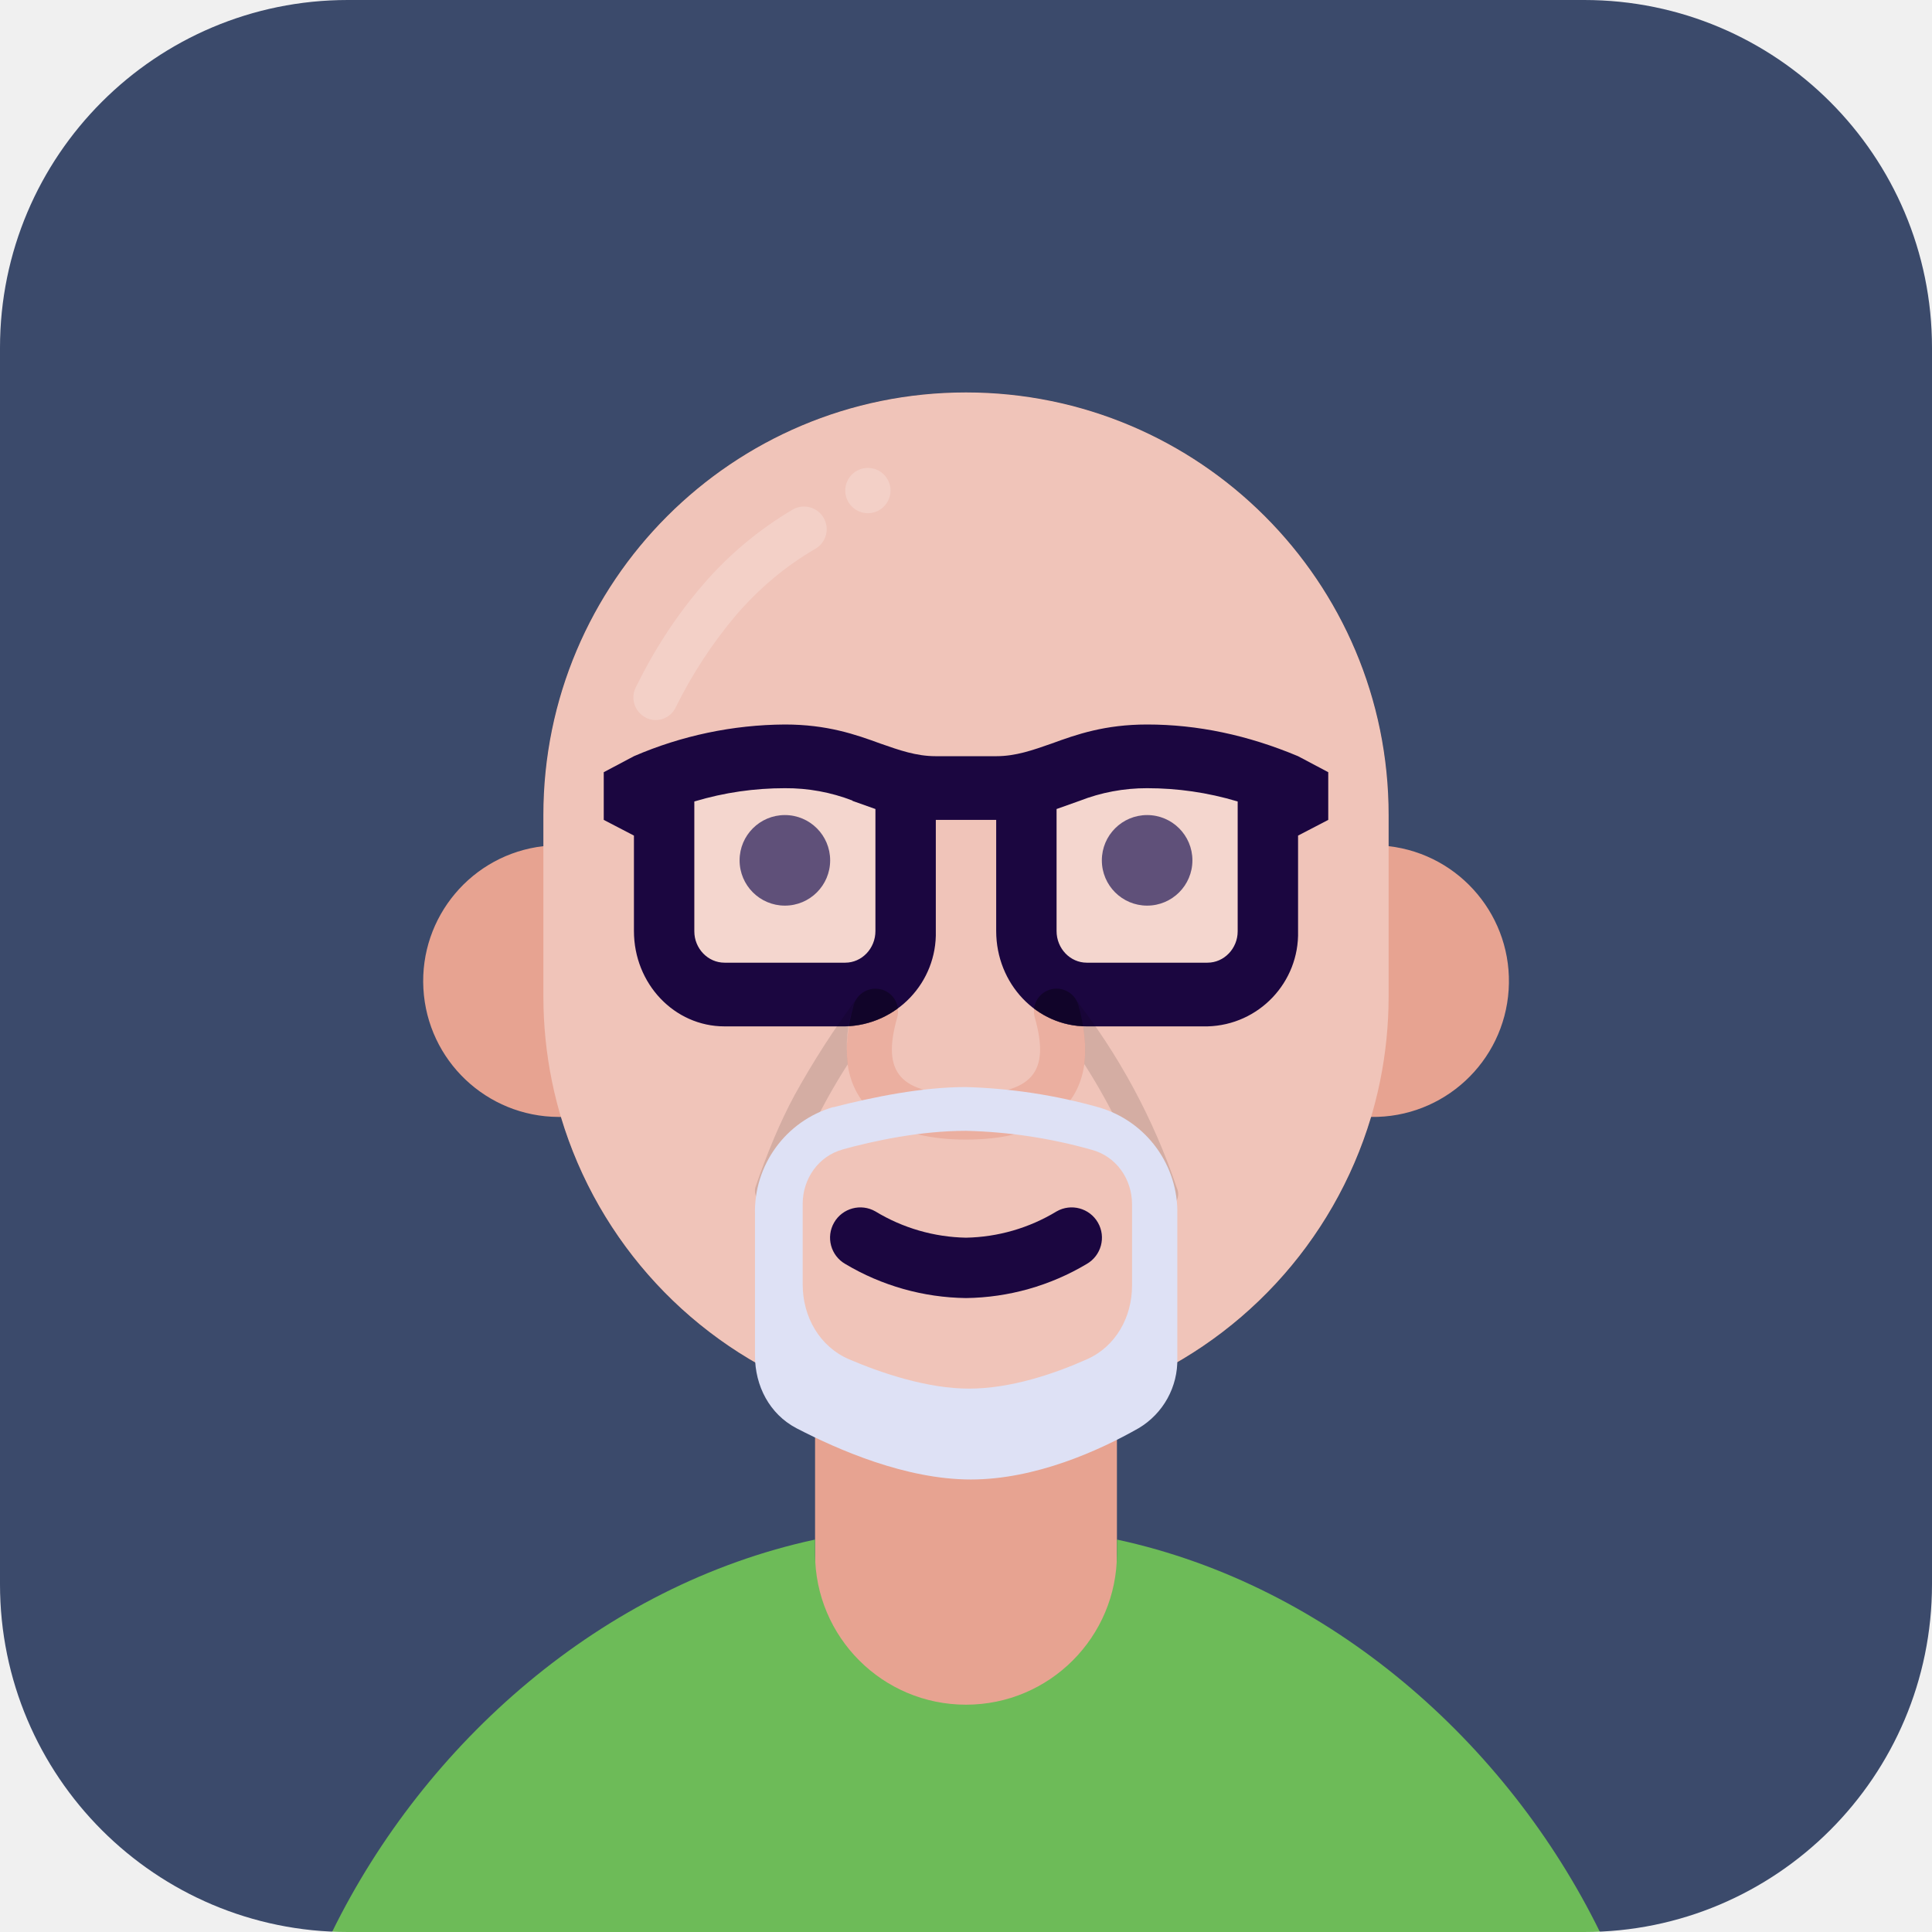
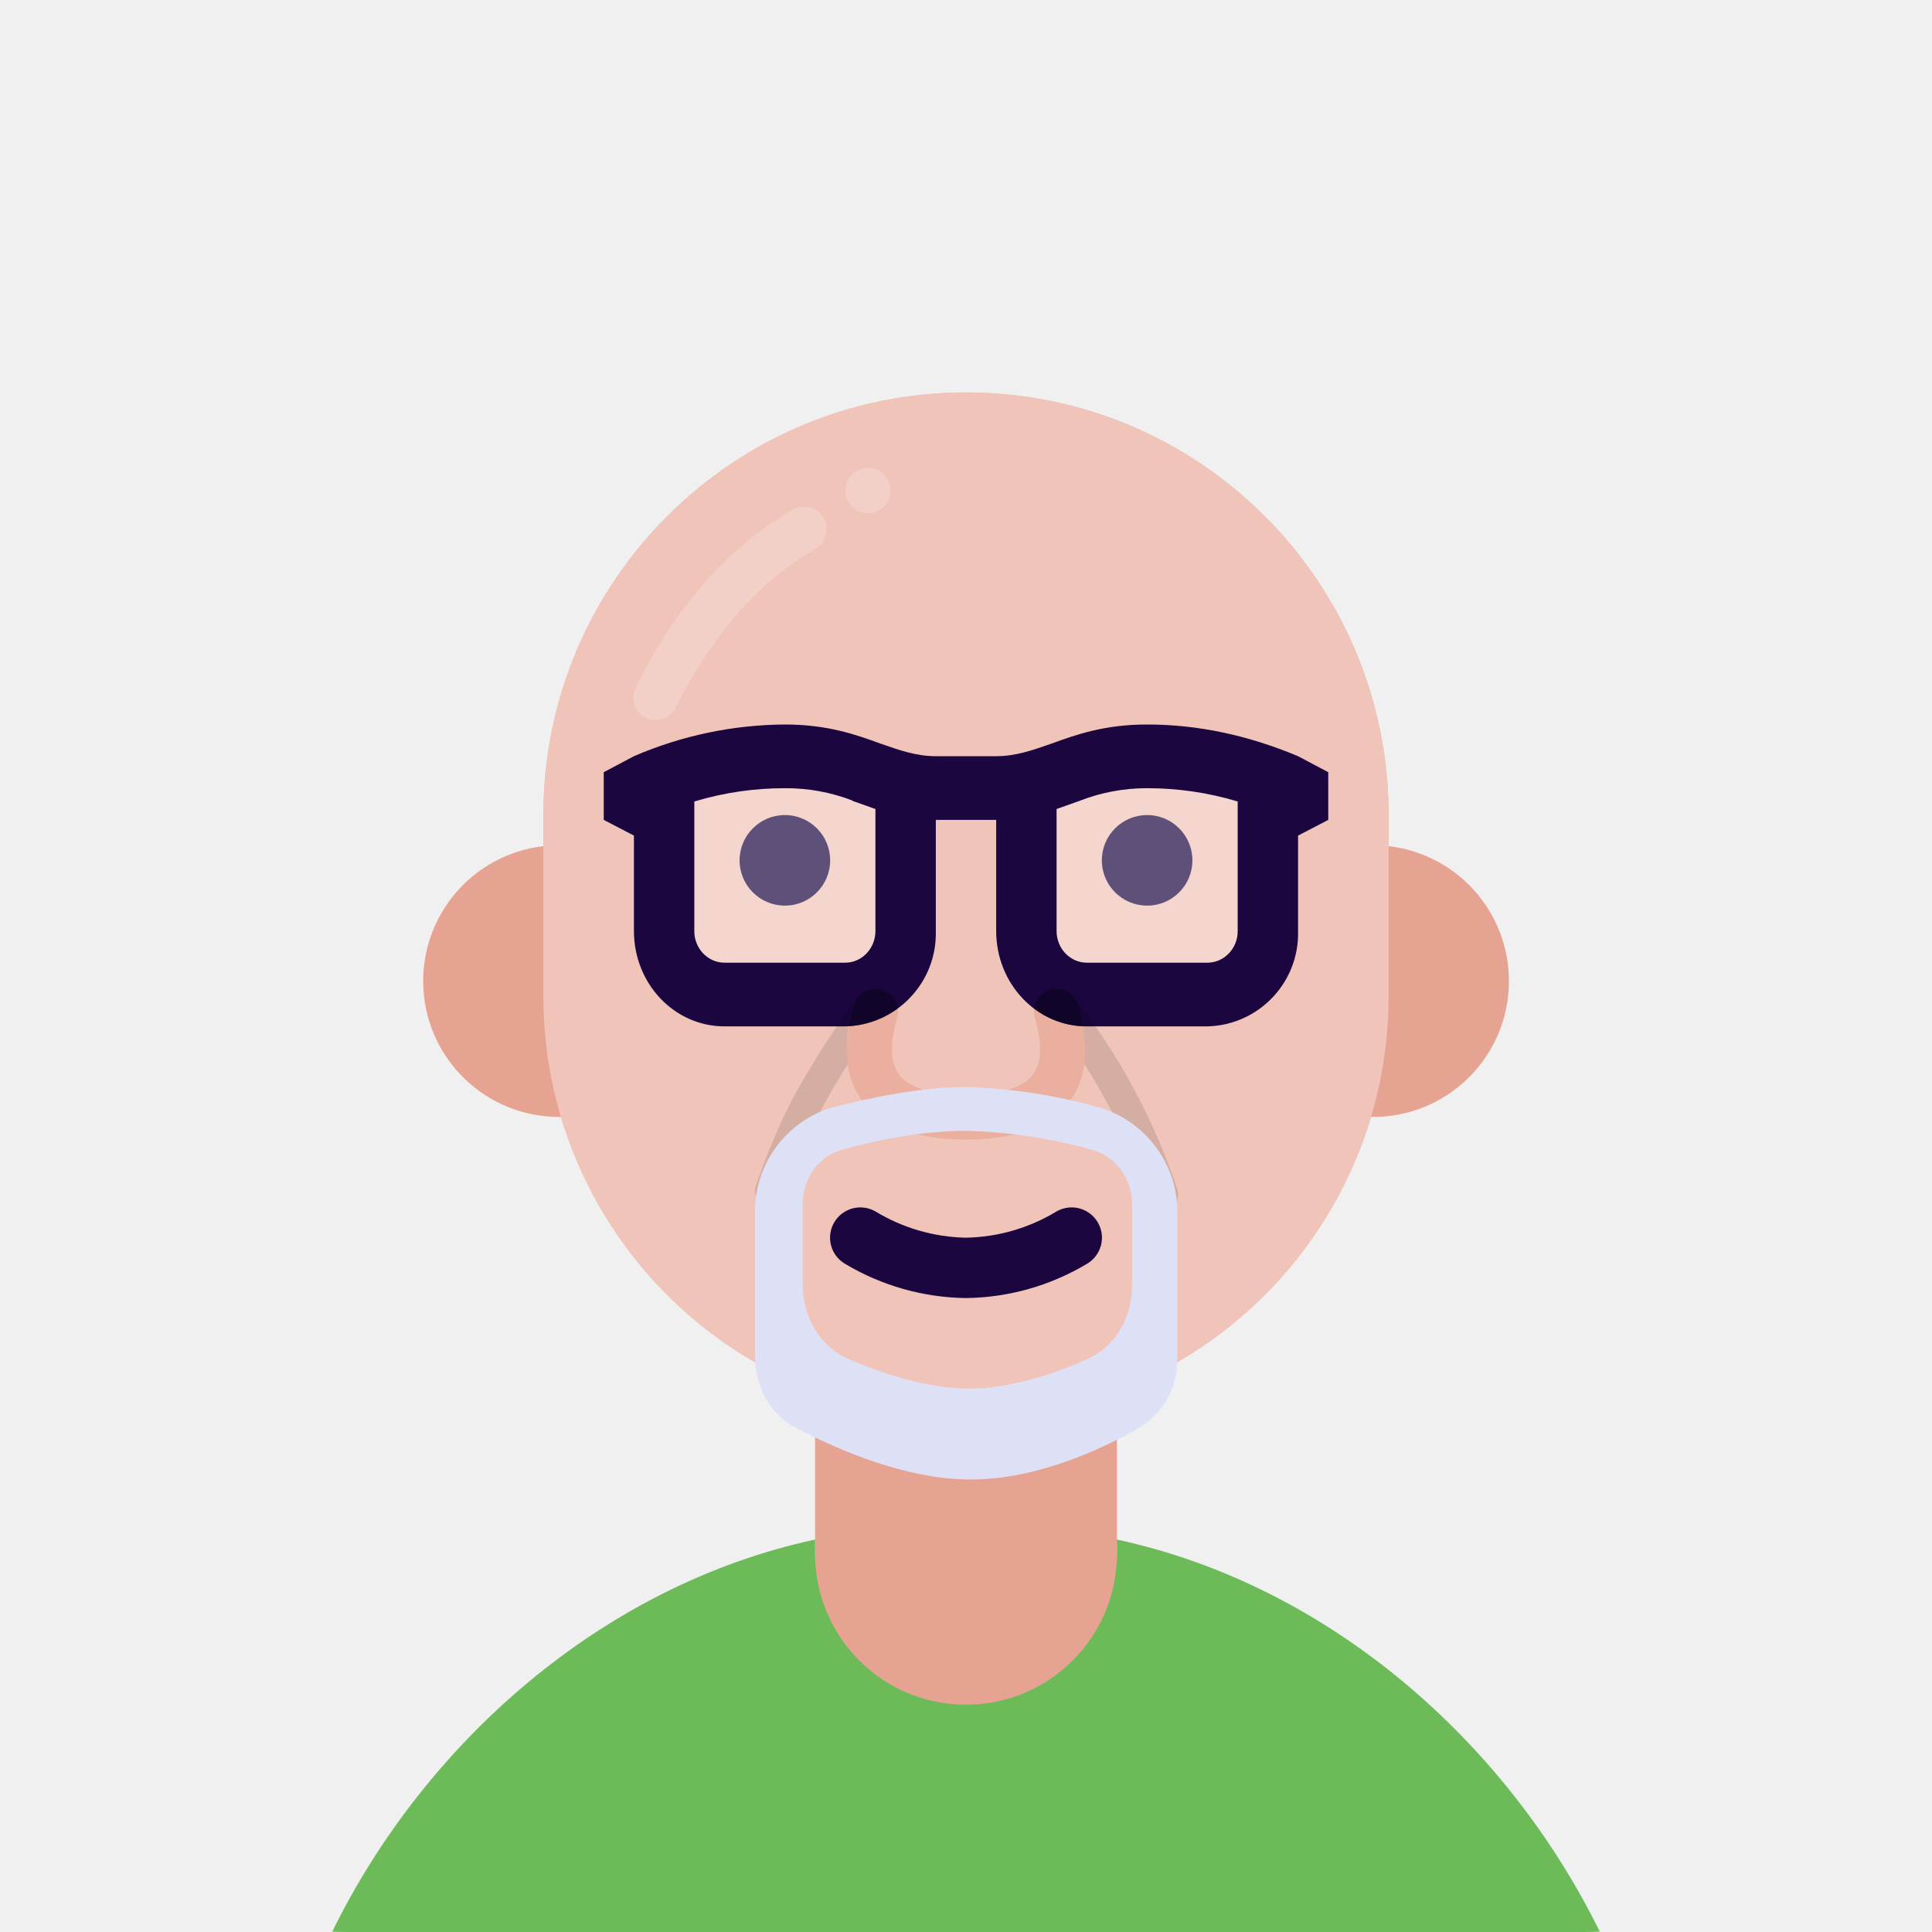
<svg xmlns="http://www.w3.org/2000/svg" viewBox="0 0 64 64" fill="none" shape-rendering="auto" width="128" height="128">
  <mask id="viewboxMask">
    <rect width="64" height="64" rx="11.52" ry="11.52" x="0" y="0" fill="#fff" />
  </mask>
  <g mask="url(#viewboxMask)">
-     <rect fill="#3b4a6b" width="64" height="64" x="0" y="0" />
    <path d="M37 46.08V52a5 5 0 0 1-10 0v-5.92A14.04 14.04 0 0 1 18.58 37h-.08a4.5 4.5 0 0 1-.5-8.97V27a14 14 0 1 1 28 0v1.03a4.5 4.5 0 0 1-.58 8.97A14.04 14.04 0 0 1 37 46.08Z" fill="#e7a391" />
    <mask id="personas-a" style="mask-type:luminance" maskUnits="userSpaceOnUse" x="14" y="13" width="36" height="44">
      <path d="M37 46.08V52a5 5 0 0 1-10 0v-5.92A14.04 14.04 0 0 1 18.58 37h-.08a4.5 4.5 0 0 1-.5-8.97V27a14 14 0 1 1 28 0v1.03a4.5 4.5 0 0 1-.58 8.97A14.04 14.04 0 0 1 37 46.08Z" fill="#fff" />
    </mask>
    <g mask="url(#personas-a)">
      <path d="M32 13a14 14 0 0 1 14 14v6a14 14 0 1 1-28 0v-6a14 14 0 0 1 14-14Z" fill="#fff" style="mix-blend-mode:overlay" opacity=".36" />
    </g>
    <g transform="translate(20 24)">
      <path d="M6 6a1.5 1.5 0 1 0 0-3 1.5 1.5 0 0 0 0 3ZM18 6a1.5 1.5 0 1 0 0-3 1.5 1.5 0 0 0 0 3Z" fill="#1B0640" />
      <path d="M9 2H3v6h6V2ZM21 2h-6v6h6V2Z" opacity=".3" fill="#fff" />
      <path fill-rule="evenodd" clip-rule="evenodd" d="M11 1.05h2c.65 0 1.21-.2 1.84-.42C15.66.33 16.6 0 18 0c1.67 0 3.33.35 5 1.05l1 .53v1.58l-1 .52v3.16A3.08 3.08 0 0 1 20 10h-4c-1.66 0-3-1.41-3-3.16V3.16h-2v3.68A3.08 3.08 0 0 1 8 10H4c-1.66 0-3-1.41-3-3.16V3.68l-1-.52V1.58l1-.53A12.8 12.8 0 0 1 6 0c1.4 0 2.34.33 3.16.63.63.22 1.19.42 1.84.42ZM8.24 2.52A6.1 6.1 0 0 0 6 2.11c-1 0-2 .14-3 .44v4.3c0 .57.45 1.04 1 1.04h4c.55 0 1-.47 1-1.05V2.8l-.76-.27ZM15 2.8l.76-.27A6.1 6.1 0 0 1 18 2.11c1 0 2 .14 3 .44v4.3c0 .57-.45 1.04-1 1.04h-4c-.55 0-1-.47-1-1.05V2.8Z" fill="#1B0640" />
    </g>
    <g transform="translate(2 2)">
      <path d="M26.75 15a.75.75 0 1 0 0-1.5.75.75 0 0 0 0 1.5ZM19.38 21.77c.37.19.82.04 1-.33a15.05 15.05 0 0 1 2-3.06c.76-.88 1.63-1.62 2.63-2.2a.75.75 0 0 0-.75-1.3 11.86 11.86 0 0 0-3 2.52c-.85.99-1.58 2.11-2.2 3.37a.75.75 0 0 0 .33 1Z" style="mix-blend-mode:overlay" opacity=".2" fill="#fff" />
    </g>
    <g transform="translate(11 44)">
      <path d="M16 7v.47a5 5 0 1 0 10 0V7c7.06 1.52 12.93 6.74 16 13H0C3.07 13.74 8.94 8.52 16 7Z" fill="#6dbb58" />
    </g>
    <g transform="translate(23 36)">
      <path d="M5 5.87a1 1 0 1 1 1-1.74A6 6 0 0 0 9 5a6 6 0 0 0 3-.87 1 1 0 1 1 1 1.74A8 8 0 0 1 9 7a8 8 0 0 1-4-1.13Z" fill="#1B0640" />
    </g>
    <g transform="translate(24 28)">
      <path opacity=".12" fill-rule="evenodd" clip-rule="evenodd" d="M11.72 5.3c.21.73.27 1.38.2 1.95a20.24 20.24 0 0 1 2.12 4.41.5.5 0 1 0 .94-.32 21.23 21.23 0 0 0-3.4-6.3c.07.07.11.16.14.25Zm-7.44 0a.75.75 0 0 1 .11-.24 28.75 28.75 0 0 0-2.07 3.22c-.48.89-.9 1.9-1.3 3.06a.5.5 0 0 0 .94.32 20.24 20.24 0 0 1 2.12-4.4 4.77 4.77 0 0 1 .19-1.97Z" fill="#000" />
      <path d="M5.2 4.78a.75.75 0 0 0-.92.51c-.21.75-.27 1.4-.2 1.97.23 1.6 1.6 2.49 3.92 2.49 2.33 0 3.7-.89 3.92-2.5.07-.57.01-1.22-.2-1.96a.75.75 0 1 0-1.44.42c.52 1.83-.09 2.54-2.28 2.54-2.2 0-2.8-.71-2.28-2.54a.75.75 0 0 0-.51-.93Z" fill="#000" style="mix-blend-mode:overlay" opacity=".36" />
    </g>
    <g transform="translate(14 26)">
      <path fill-rule="evenodd" clip-rule="evenodd" d="M13.61 10.67a3.61 3.61 0 0 0-2.6 3.57v4.67c0 1 .48 1.93 1.37 2.4 1.39.72 3.63 1.7 5.78 1.7 2.14 0 4.26-.96 5.56-1.7A2.62 2.62 0 0 0 25 18.99v-4.74a3.61 3.61 0 0 0-2.61-3.57 18.05 18.05 0 0 0-4.4-.67c-1.45 0-3.07.33-4.39.67Zm.3 1.41c-.8.22-1.32.97-1.32 1.8v2.67c0 1.07.56 2.06 1.54 2.48 1.08.46 2.59.97 3.97.97 1.39 0 2.85-.5 3.9-.97.96-.42 1.5-1.4 1.5-2.44v-2.7c0-.83-.52-1.58-1.33-1.8a16.72 16.72 0 0 0-4.17-.63c-1.51 0-3.05.33-4.1.62Z" fill="#dee1f5" />
    </g>
  </g>
</svg>
